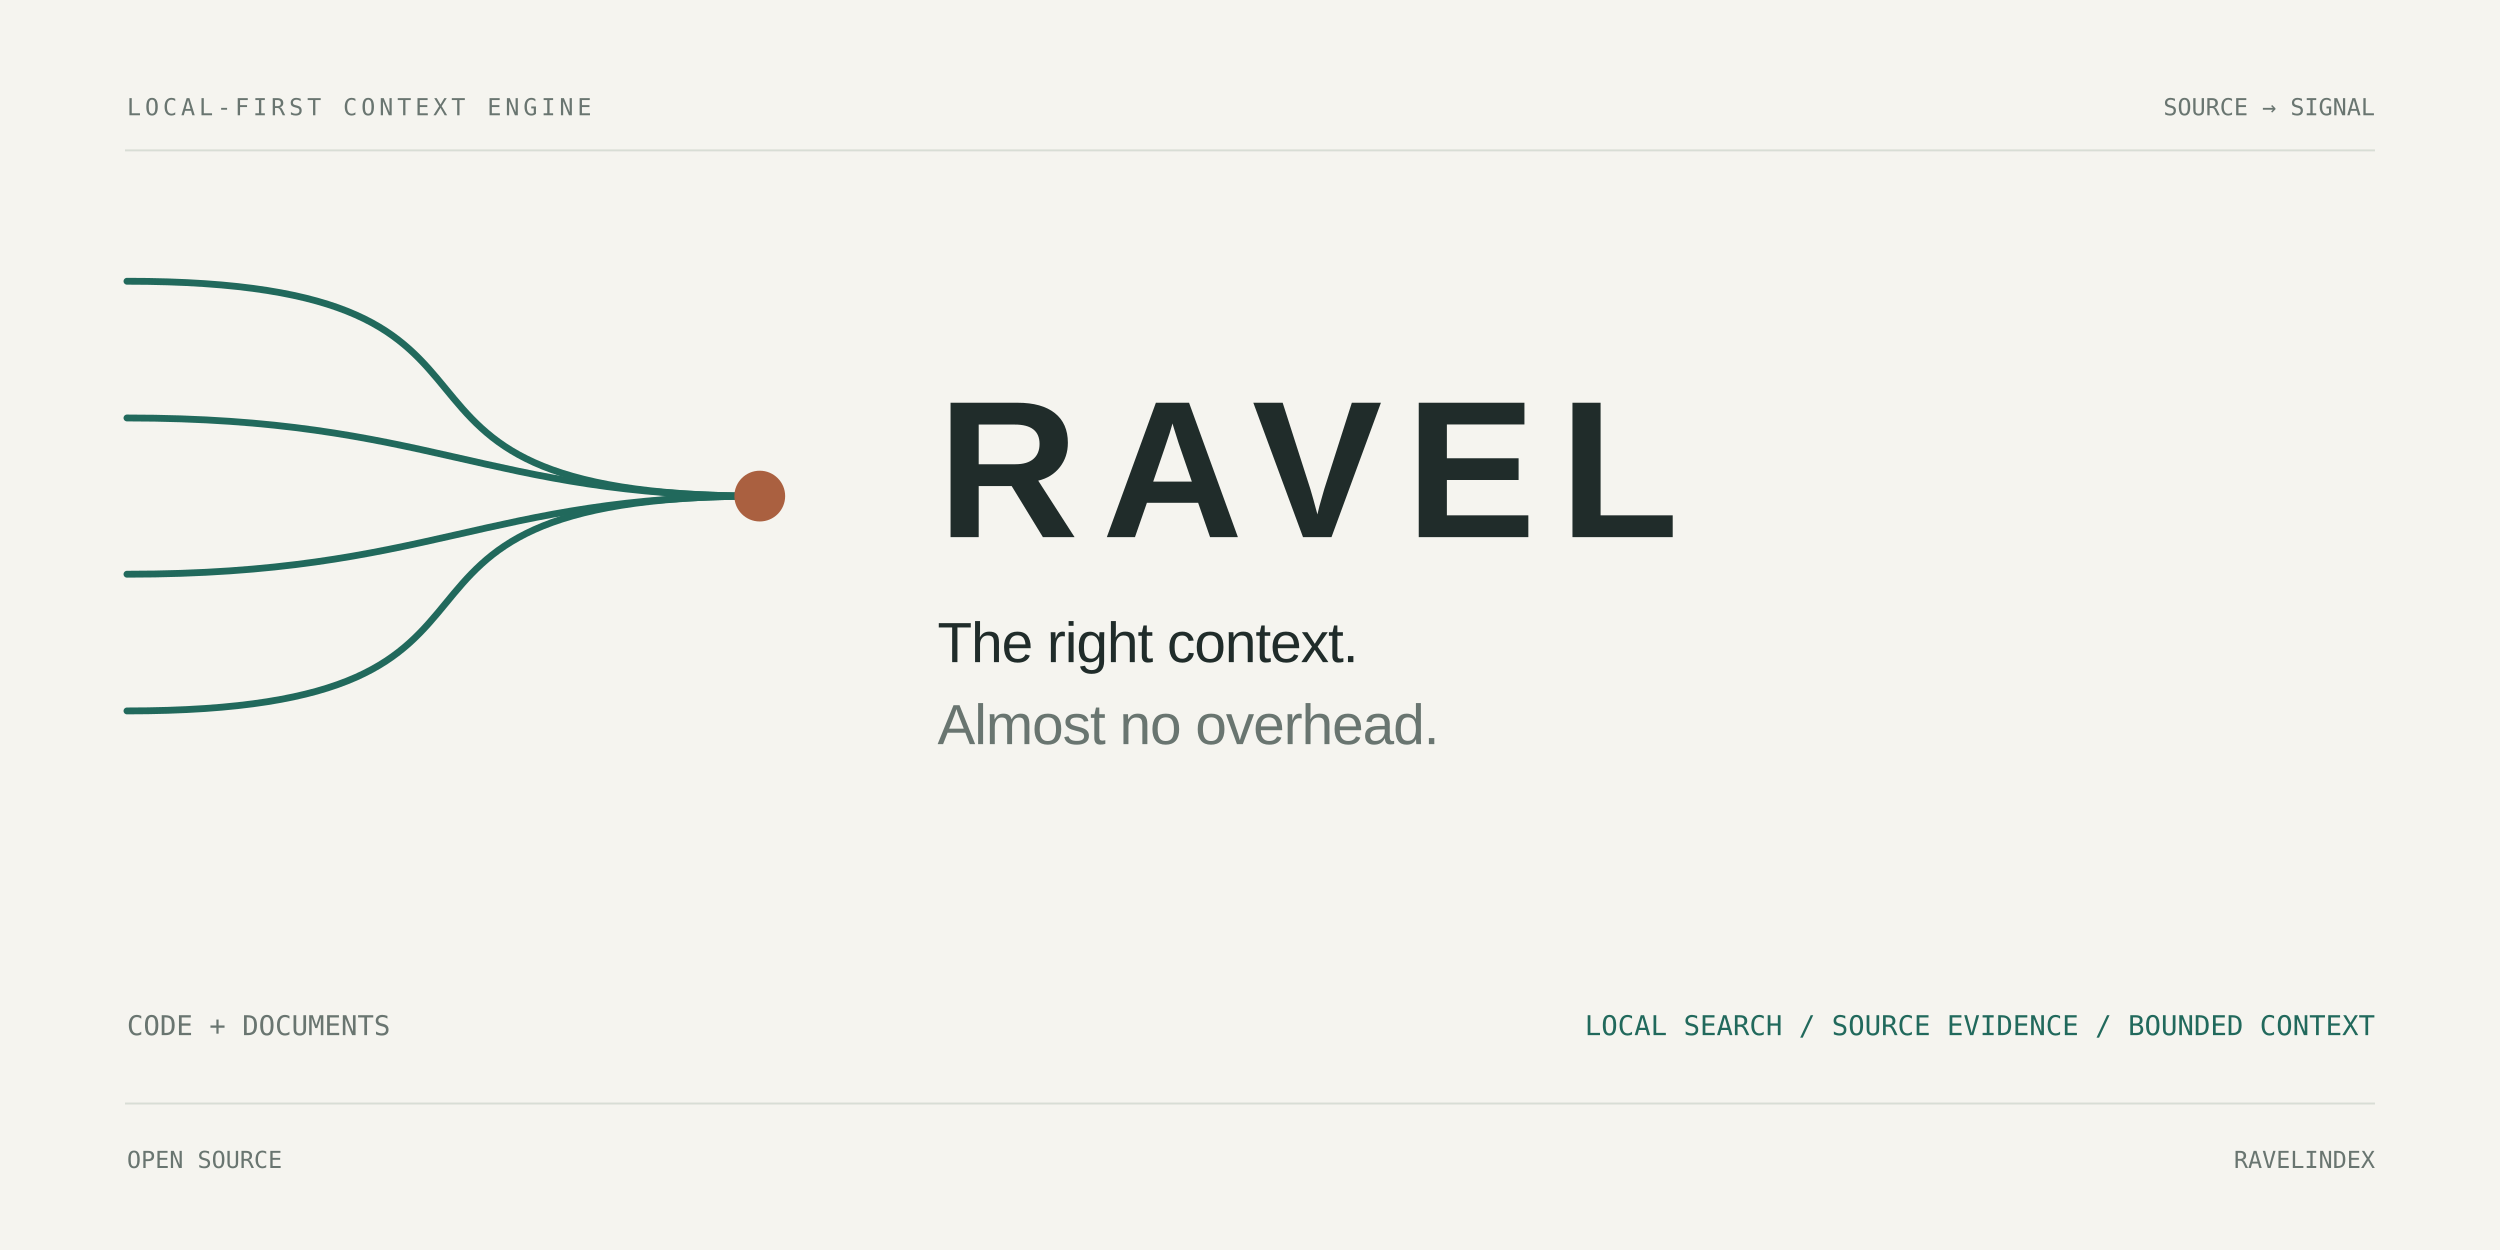
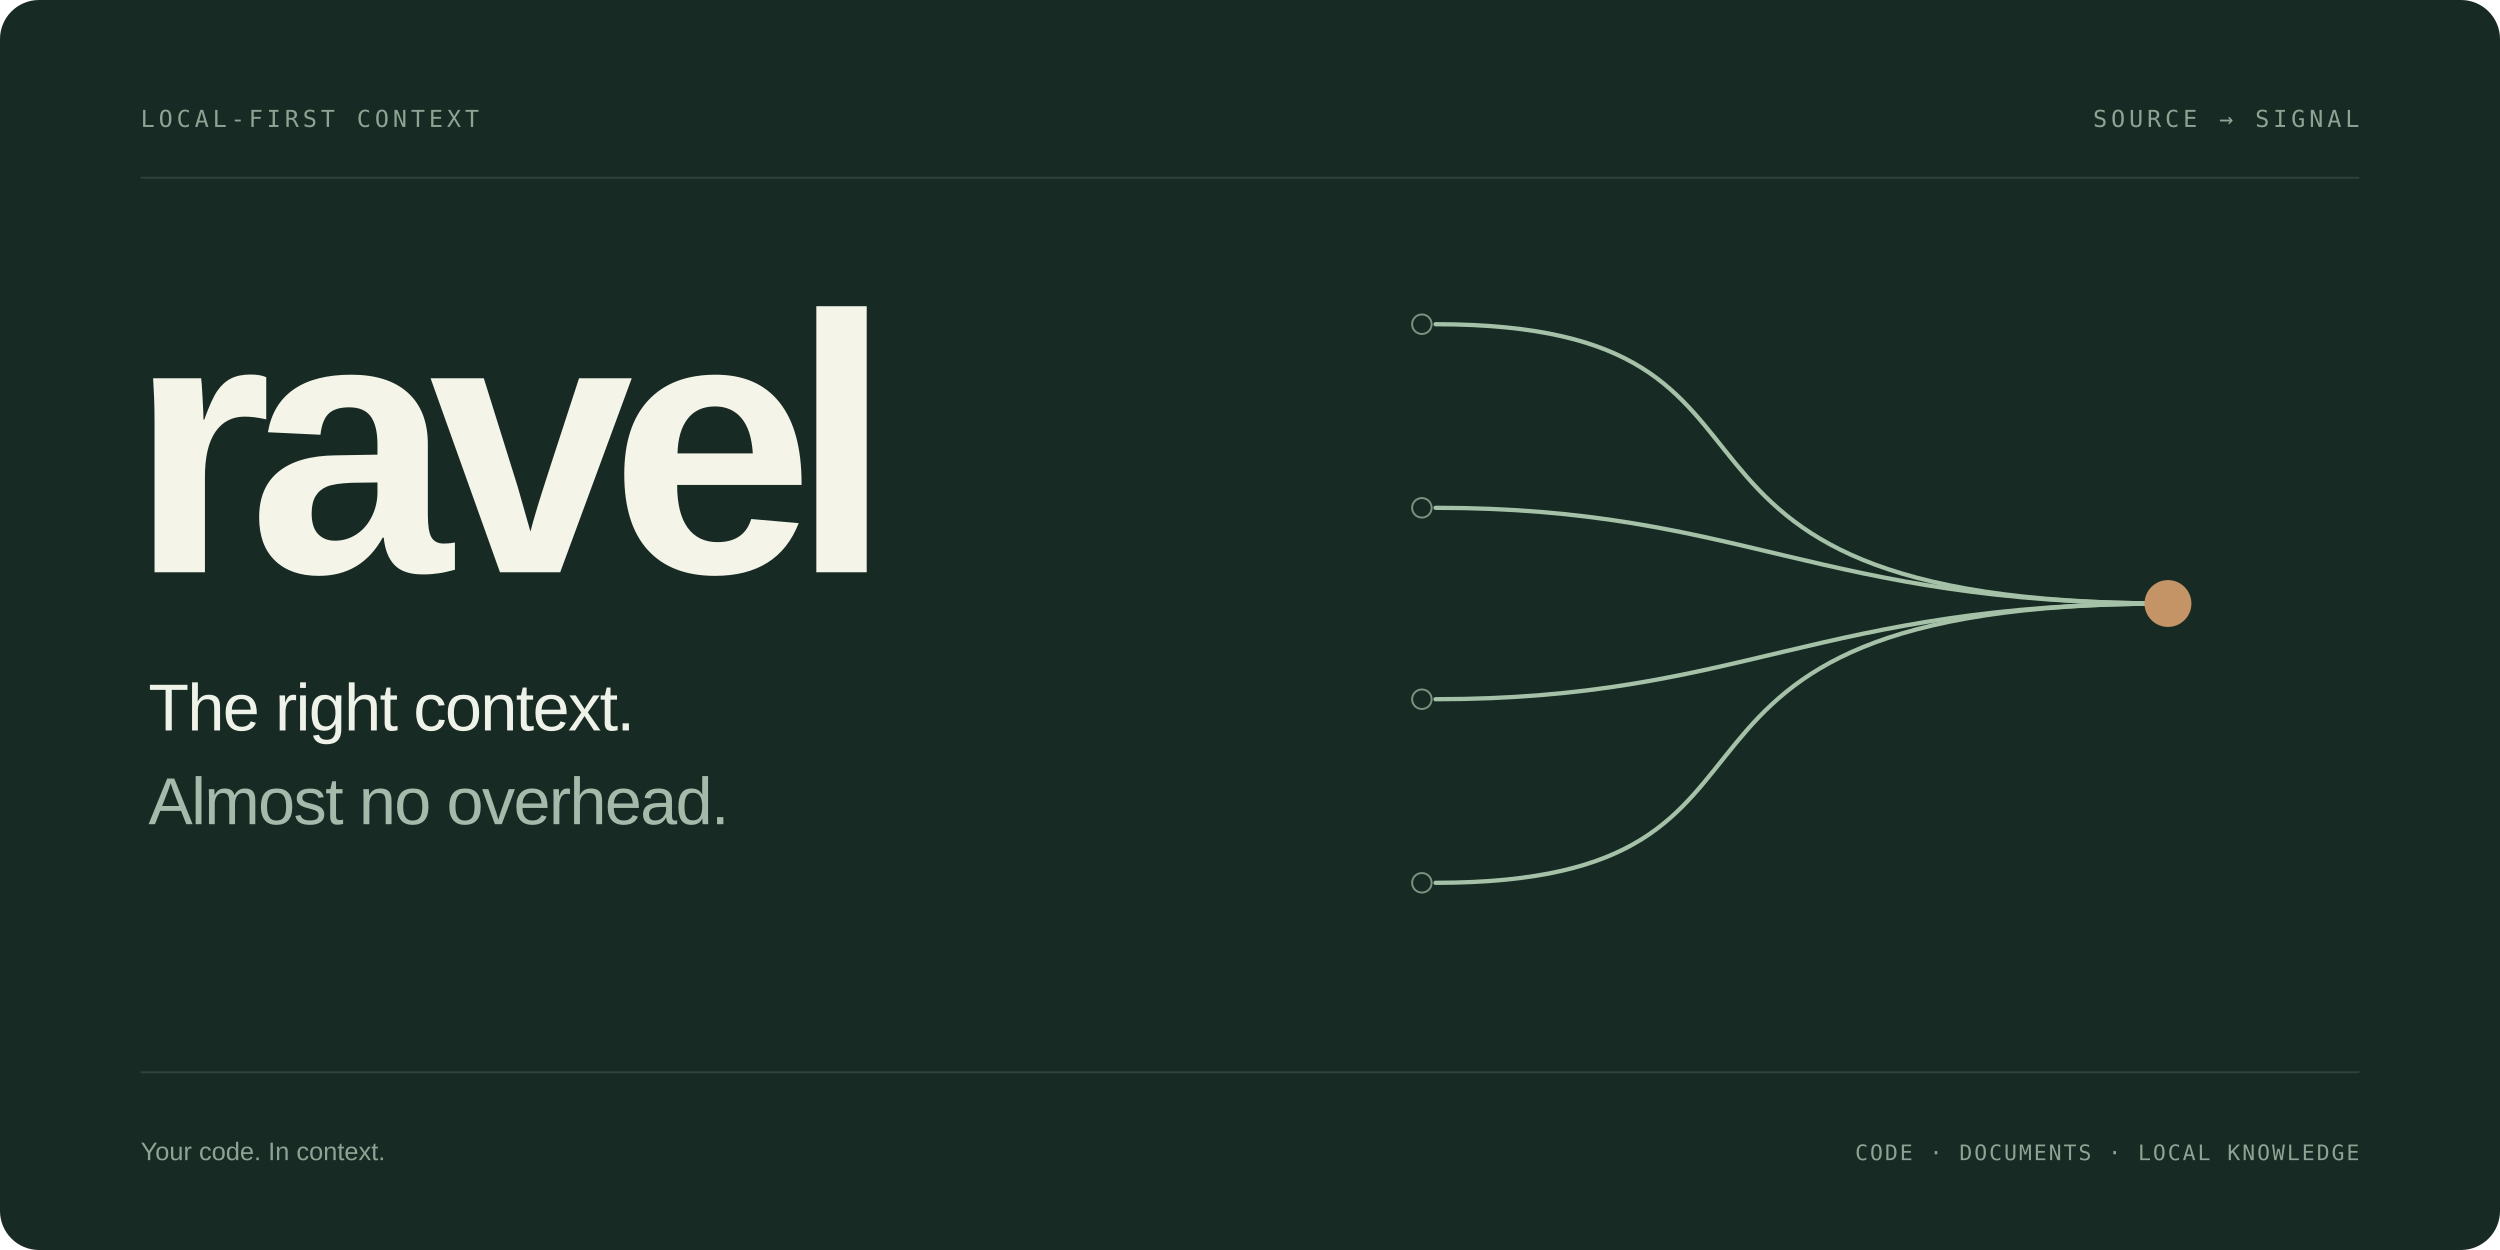
<svg xmlns="http://www.w3.org/2000/svg" width="1280" height="640" viewBox="0 0 1280 640" role="img" aria-labelledby="title desc">
-   <rect width="1280" height="640" fill="#f5f4ef" />
-   <path d="M64 77H1216M64 565H1216" stroke="#d8ddd5" />
-   <text x="65" y="59" fill="#697570" font-size="12" font-family="monospace" letter-spacing="2">LOCAL-FIRST CONTEXT ENGINE</text>
-   <text x="1216" y="59" text-anchor="end" fill="#697570" font-size="12" font-family="monospace">SOURCE → SIGNAL</text>
-   <g fill="none" stroke="#21695c" stroke-width="3.5" stroke-linecap="round">
-     <path d="M65 144C300 144 157 254 389 254" />
-     <path d="M65 214C220 214 249 254 389 254" />
-     <path d="M65 294C220 294 249 254 389 254" />
-     <path d="M65 364C300 364 157 254 389 254" />
+   <rect width="1280" height="640" rx="20" fill="#172a23" />
+   <g fill="#8da494" font-family="ui-monospace,Consolas,monospace" font-size="12" letter-spacing="2">
+     <text x="72" y="65">LOCAL-FIRST CONTEXT</text>
+     <text x="1208" y="65" text-anchor="end">SOURCE → SIGNAL</text>
  </g>
-   <circle cx="389" cy="254" r="13" fill="#aa6040" />
-   <text x="480" y="275" fill="#202c2a" font-size="100" font-family="Arial,Helvetica,sans-serif" font-weight="600" letter-spacing="12">RAVEL</text>
-   <text x="480" y="339" fill="#202c2a" font-size="29" font-family="Arial,Helvetica,sans-serif" letter-spacing="-.5">The right context.</text>
-   <text x="480" y="381" fill="#697570" font-size="29" font-family="Arial,Helvetica,sans-serif" letter-spacing="-.5">Almost no overhead.</text>
-   <text x="65" y="530" fill="#697570" font-size="14" font-family="monospace">CODE + DOCUMENTS</text>
-   <text x="1216" y="530" text-anchor="end" fill="#21695c" font-size="14" font-family="monospace">LOCAL SEARCH / SOURCE EVIDENCE / BOUNDED CONTEXT</text>
-   <text x="65" y="598" fill="#697570" font-size="12" font-family="monospace">OPEN SOURCE</text>
-   <text x="1216" y="598" text-anchor="end" fill="#697570" font-size="12" font-family="monospace">RAVELINDEX</text>
+   <path d="M72 91H1208M72 549H1208" stroke="#91b29a" stroke-opacity=".19" />
+   <text x="66" y="293" fill="#f4f4e9" font-family="Arial,Helvetica,sans-serif" font-size="188" font-weight="600" letter-spacing="-12">ravel</text>
+   <text x="76" y="374" fill="#eef2e9" font-family="Arial,Helvetica,sans-serif" font-size="34" letter-spacing="-.8">The right context.</text>
+   <text x="76" y="422" fill="#a5baaa" font-family="Arial,Helvetica,sans-serif" font-size="34" letter-spacing="-.8">Almost no overhead.</text>
+   <g fill="none" stroke="#a5c1a8" stroke-width="2.2" stroke-linecap="round">
+     <path d="M735 166C947 166 808 309 1110 309" />
+     <path d="M735 260C892 260 930 309 1110 309" />
+     <path d="M735 358C892 358 930 309 1110 309" />
+     <path d="M735 452C947 452 808 309 1110 309" />
+   </g>
+   <g fill="#172a23" stroke="#a5c1a8" stroke-opacity=".7">
+     <circle cx="728" cy="166" r="5" />
+     <circle cx="728" cy="260" r="5" />
+     <circle cx="728" cy="358" r="5" />
+     <circle cx="728" cy="452" r="5" />
+   </g>
+   <circle cx="1110" cy="309" r="12" fill="#c49467" />
+   <text x="72" y="594" fill="#8da494" font-family="Arial,Helvetica,sans-serif" font-size="13">Your code. In context.</text>
+   <text x="1208" y="594" text-anchor="end" fill="#8da494" font-family="ui-monospace,Consolas,monospace" font-size="11" letter-spacing="1">CODE · DOCUMENTS · LOCAL KNOWLEDGE</text>
</svg>
